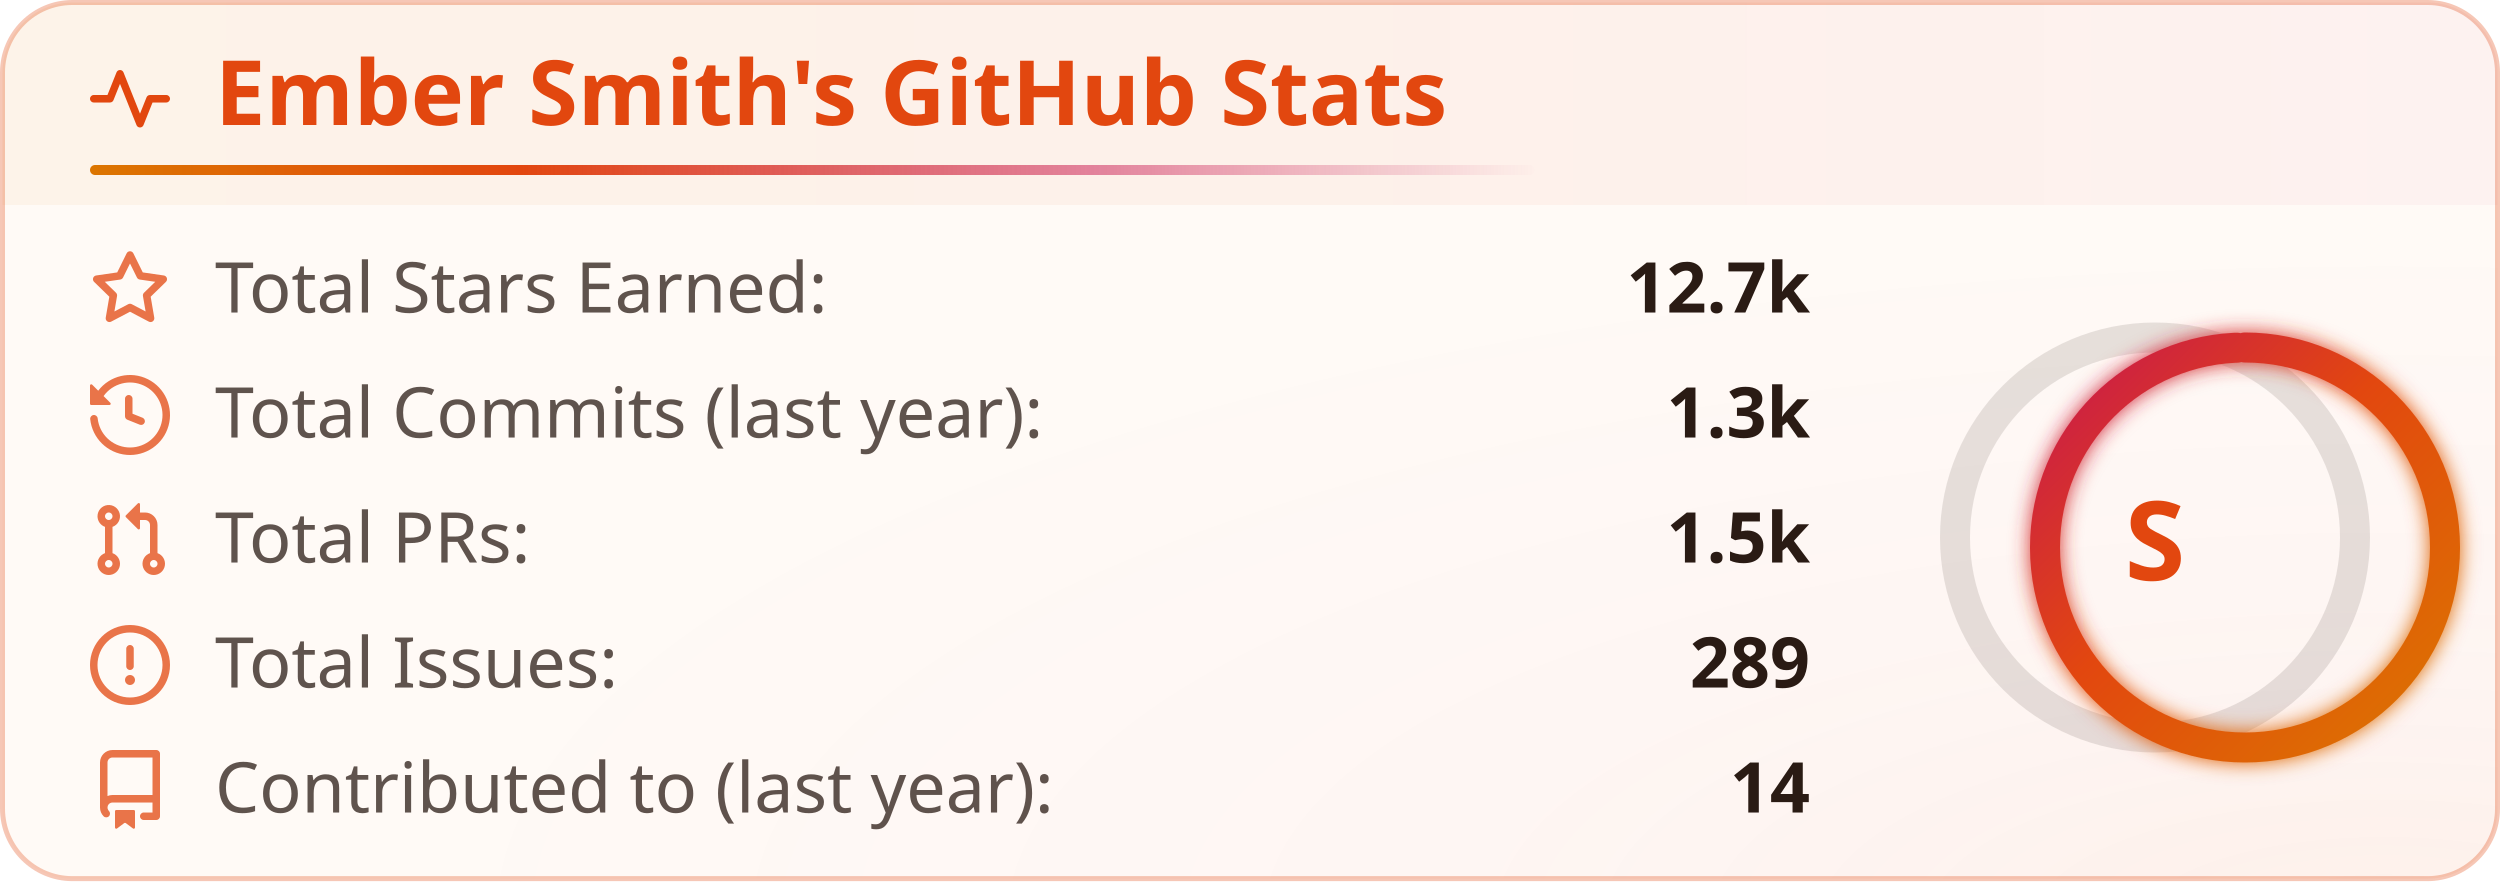
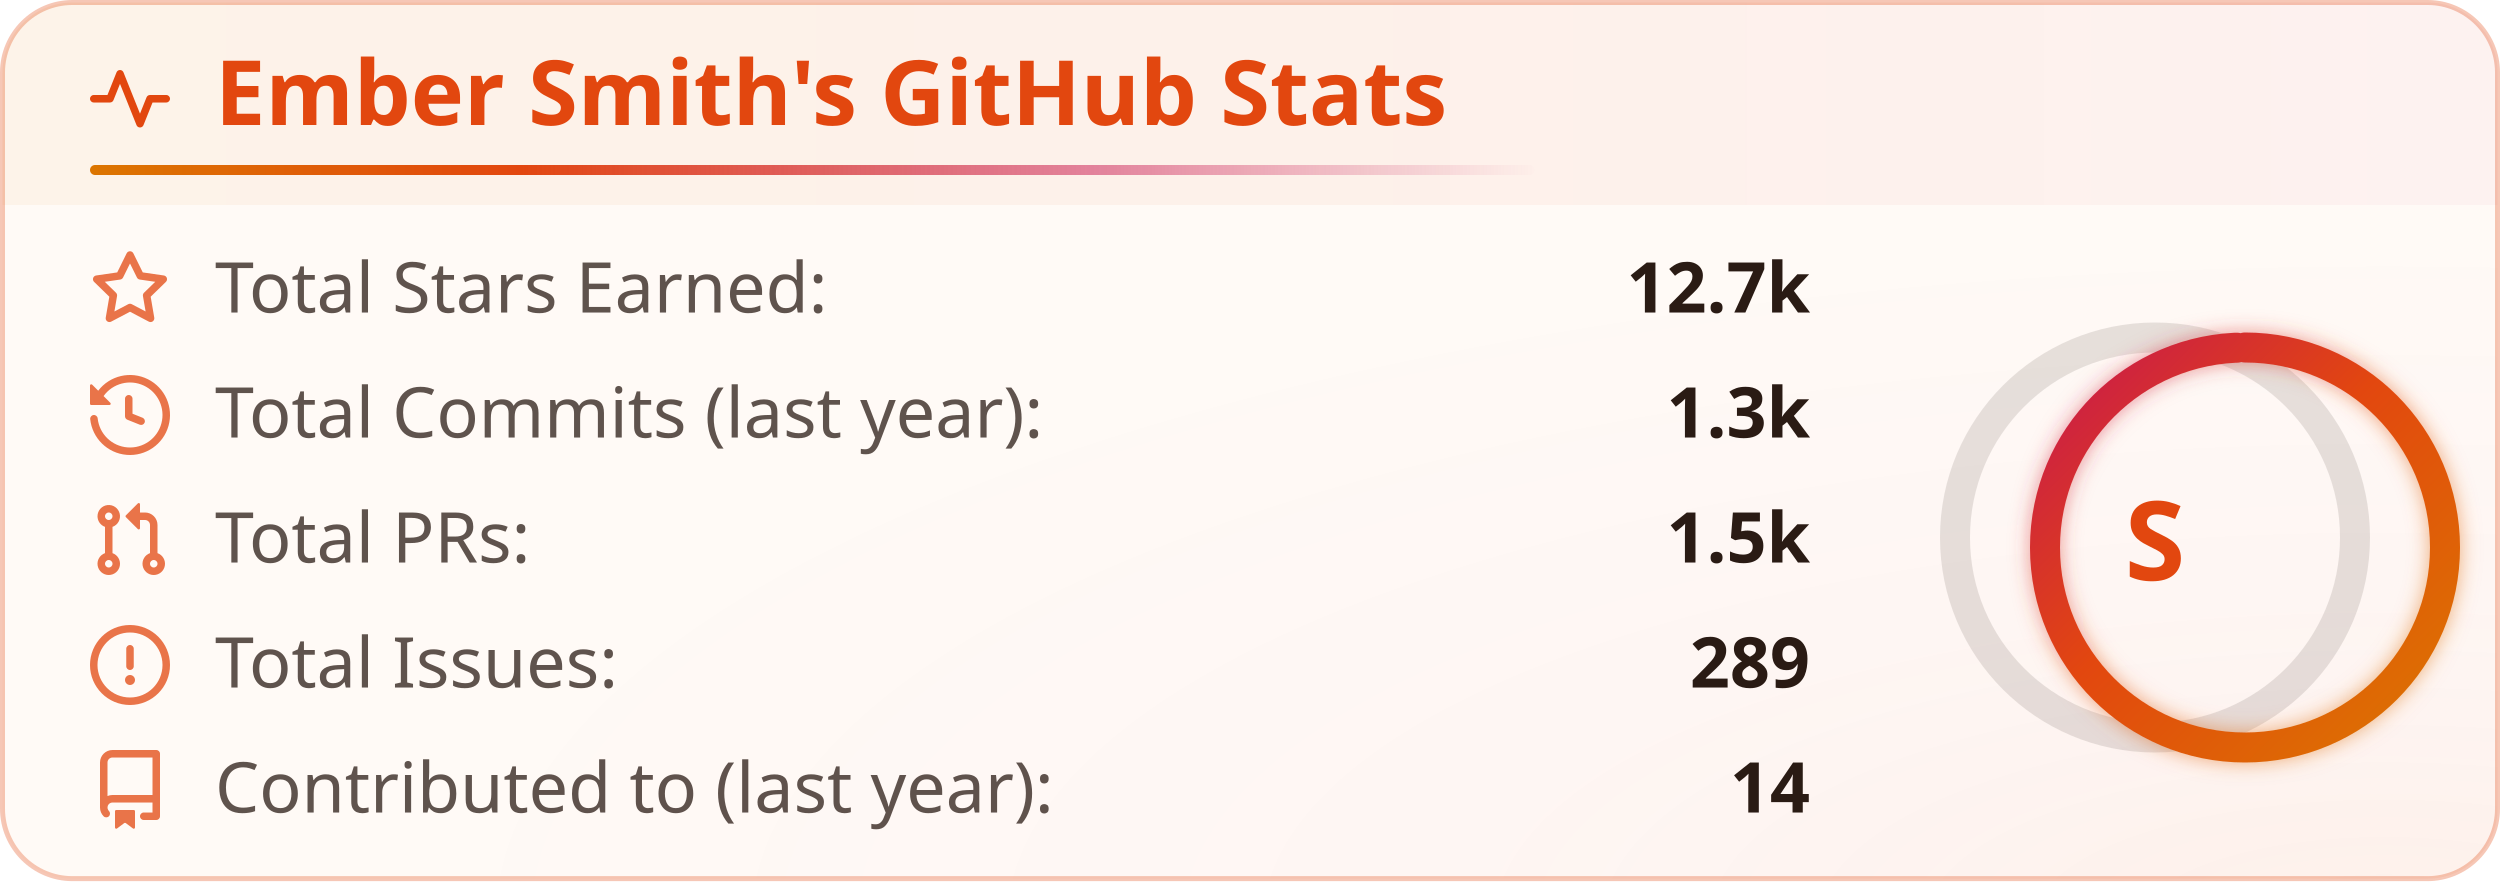
<svg xmlns="http://www.w3.org/2000/svg" width="500" height="177" viewBox="0 0 500 177" fill="none" role="img" aria-labelledby="title-id desc-id">
  <style>
    .header {
      font: 600 18px 'Segoe UI', Ubuntu, "Helvetica Neue", Sans-Serif;
      fill: #e2470f;
      animation: fadeInAnimation 0.8s ease-in-out backwards;
    }
    /* The icon reads against the title rather than with it, so it keeps its own color. */
    .title-icon {
      fill: #e2470f;
      animation: fadeInAnimation 0.8s ease-in-out backwards;
    }
    .title-accent {
      transform-box: fill-box;
      transform-origin: left center;
      animation: trailAnimation 0.9s cubic-bezier(0.2, 0.7, 0.2, 1) 0.2s backwards;
    }
    @supports(-moz-appearance: auto) {
      /* Selector detects Firefox */
      .header {
        font-size: 15.5px;
      }
    }
    .stat {
      font: 400 14px 'Segoe UI', Ubuntu, "Helvetica Neue", Sans-Serif;
      fill: #2a1b14;
      font-variant-numeric: tabular-nums;
    }
    @supports(-moz-appearance: auto) {
      /* Selector detects Firefox */
      .stat {
        font-size: 12px;
      }
    }
    .stagger {
      animation: fadeInAnimation 0.3s ease-in-out backwards;
    }
    .rank-text {
      font: 700 22px 'Segoe UI', Ubuntu, "Helvetica Neue", Sans-Serif;
      fill: #e2470f;
      transform: translate(-5px, 5px);
      animation: scaleInAnimation 0.3s ease-in-out backwards;
    }
    .rank-percentile-header {
      font-size: 14px;
    }
    .rank-percentile-text {
      font-size: 16px;
    }
    /* Labels recede so that the values read first. */
    .not_bold {
      font-weight: 400;
      opacity: 0.75;
    }
    .bold {
      font-weight: 600;
    }
    .icon {
      fill: #e2470f;
      opacity: 0.75;
      display: block;
    }
    .rank-circle-rim {
      stroke: #2a1b14;
      fill: none;
      stroke-width: 6;
      opacity: 0.12;
    }
    .rank-circle {
      stroke: url(#heat-ring);
      stroke-dasharray: 251.327;
      fill: none;
      stroke-width: 6;
      stroke-linecap: round;
      opacity: 1;
      transform-origin: -10px 8px;
      transform: rotate(-90deg);
      stroke-dashoffset: 1.612;
      animation: rankAnimation 0.8s backwards ease-in-out;
    }
    @keyframes rankAnimation {
      from {
        stroke-dashoffset: 251.327;
      }
      to {
        stroke-dashoffset: 1.612;
      }
    }
    /* A spark burns out at the top of its rise, so its resting frame is unlit. */
    .spark {
      fill: #dc7600;
      opacity: 0;
      animation: sparkAnimation 3.4s ease-out 3 backwards;
    }
    @keyframes sparkAnimation {
      0% {
        opacity: 0;
        transform: translateY(0);
      }
      15% {
        opacity: 1;
      }
      100% {
        opacity: 0;
        transform: translateY(-56px);
      }
    }
    /* Animations */
    @keyframes scaleInAnimation {
      from {
        transform: translate(-5px, 5px) scale(0);
      }
      to {
        transform: translate(-5px, 5px) scale(1);
      }
    }
    @keyframes fadeInAnimation {
      from {
        opacity: 0;
      }
      to {
        opacity: 1;
      }
    }
    @keyframes trailAnimation {
      from {
        transform: scaleX(0);
      }
    }
    @media (prefers-reduced-motion: reduce) {
      * {
        animation-duration: 0s !important;
        animation-delay: 0s !important;
      }
    }
  </style>
  <defs>
    <linearGradient id="heat" x1="0" y1="0" x2="1" y2="0">
      <stop offset="0" class="heat-0" stop-color="#dc7600" />
      <stop offset="0.55" class="heat-1" stop-color="#e2470f" />
      <stop offset="1" class="heat-2" stop-color="#c8174f" />
    </linearGradient>
    <linearGradient id="heat-ring" x1="0" y1="1" x2="1" y2="0">
      <stop offset="0" class="heat-0" stop-color="#dc7600" />
      <stop offset="0.55" class="heat-1" stop-color="#e2470f" />
      <stop offset="1" class="heat-2" stop-color="#c8174f" />
    </linearGradient>
    <linearGradient id="heat-trail" x1="0" y1="0" x2="1" y2="0">
      <stop offset="0" class="heat-0" stop-color="#dc7600" />
      <stop offset="0.3" class="heat-1" stop-color="#e2470f" />
      <stop offset="0.7" class="heat-2" stop-color="#c8174f" stop-opacity="0.5" />
      <stop offset="1" class="heat-2" stop-color="#c8174f" stop-opacity="0" />
    </linearGradient>
    <linearGradient id="heat-band" x1="0" y1="0" x2="1" y2="0">
      <stop offset="0" class="band-0" stop-color="#dc7600" stop-opacity="0.05" />
      <stop offset="0.55" class="band-1" stop-color="#e2470f" stop-opacity="0.05" />
      <stop offset="1" class="band-2" stop-color="#c8174f" stop-opacity="0.035" />
    </linearGradient>
    <radialGradient id="heat-glow" cx="0.95" cy="1.05" r="0.8">
      <stop offset="0" class="glow-core" stop-color="#e2470f" stop-opacity="0.05" />
      <stop offset="0.45" class="glow-edge" stop-color="#c8174f" stop-opacity="0.017" />
      <stop offset="1" class="heat-2" stop-color="#c8174f" stop-opacity="0" />
    </radialGradient>
    <filter id="heat-bloom" x="-50%" y="-50%" width="200%" height="200%">
      <feGaussianBlur stdDeviation="2" />
+       <feComponentTransfer>
+         <feFuncA type="linear" slope="0.5" />
+       </feComponentTransfer>
    </filter>
  </defs>
  <rect data-testid="card-bg" class="card-bg" x="0.5" y="0.5" rx="14" height="99%" width="499" stroke="#e2470f4d" fill="#fffaf6" stroke-opacity="1" />
  <rect data-testid="card-glow" x="0.5" y="0.5" rx="14" height="99%" width="499" fill="url(#heat-glow)" />
  <path data-testid="title-band" d="M0.5 14.5a14 14 0 0 1 14 -14h471a14 14 0 0 1 14 14v26.5h-499z" fill="url(#heat-band)" />
  <g data-testid="card-title" transform="translate(18, 25)">
    <g>
      <svg class="title-icon" x="0" y="-13" viewBox="0 0 16 16" version="1.1" width="16" height="16">
        <path d="M6 2c.306 0 .582.187.696.471L10 10.731l1.304-3.26A.751.751 0 0 1 12 7h3.25a.75.75 0 0 1 0 1.5h-2.742l-1.812 4.529a.751.751 0 0 1-1.392 0L6 4.769l-1.304 3.26A.751.751 0 0 1 4 8.5H.75a.75.75 0 0 1 0-1.5h2.742l1.812-4.529A.751.751 0 0 1 6 2Z" />
      </svg>
    </g>
    <g transform="translate(25, 0)">
      <text x="0" y="0" class="header" data-testid="header">Ember Smith's GitHub Stats</text>
    </g>
    <rect data-testid="title-accent" class="title-accent" x="0" y="8" width="288.9" height="2" rx="1" fill="url(#heat-trail)" />
  </g>
  <g data-testid="main-card-body" transform="translate(0, 50)">
    <g data-testid="rank-circle" transform="translate(441, 49.5)">
      <circle class="rank-circle-rim" cx="-10" cy="8" r="40" />
      <circle data-testid="rank-glow" class="rank-circle" cx="-10" cy="8" r="40" filter="url(#heat-bloom)" />
      <circle data-testid="rank-ring" class="rank-circle" cx="-10" cy="8" r="40" />
      <g class="rank-text">
        <text x="-5" alignment-baseline="central" dominant-baseline="central" text-anchor="middle" y="3" data-testid="level-rank-icon">S</text>
      </g>
      <circle class="spark" cx="-36" cy="42" r="1.7" style="animation-delay: 0s" />
      <circle class="spark" cx="-20" cy="48" r="1.7" style="animation-delay: 1.1s" />
      <circle class="spark" cx="-6" cy="44" r="1.7" style="animation-delay: 2.2s" />
      <circle class="spark" cx="8" cy="50" r="1.7" style="animation-delay: 0.6s" />
      <circle class="spark" cx="20" cy="40" r="1.7" style="animation-delay: 1.7s" />
    </g>
    <svg x="0" y="0">
      <g>
        <g class="stagger" style="animation-delay: 120ms" transform="translate(18, 0)">
          <svg data-testid="icon" class="icon" viewBox="0 0 16 16" version="1.1" width="16" height="16">
            <path fill-rule="evenodd" d="M8 .25a.75.75 0 01.673.418l1.882 3.815 4.21.612a.75.75 0 01.416 1.279l-3.046 2.97.719 4.192a.75.75 0 01-1.088.791L8 12.347l-3.766 1.98a.75.75 0 01-1.088-.79l.72-4.194L.818 6.374a.75.75 0 01.416-1.28l4.21-.611L7.327.668A.75.75 0 018 .25zm0 2.445L6.615 5.5a.75.75 0 01-.564.41l-3.097.45 2.24 2.184a.75.75 0 01.216.664l-.528 3.084 2.769-1.456a.75.75 0 01.698 0l2.77 1.456-.53-3.084a.75.75 0 01.216-.664l2.24-2.183-3.096-.45a.75.75 0 01-.564-.41L8 2.694v.001z" />
          </svg>
          <text class="stat not_bold" x="25" y="12.5">Total Stars Earned:</text>
          <text class="stat bold" x="344" text-anchor="end" y="12.5" data-testid="stars">12.7k</text>
        </g>
      </g>
      <g transform="translate(0, 25)">
        <g class="stagger" style="animation-delay: 160ms" transform="translate(18, 0)">
          <svg data-testid="icon" class="icon" viewBox="0 0 16 16" version="1.1" width="16" height="16">
            <path fill-rule="evenodd" d="M1.643 3.143L.427 1.927A.25.25 0 000 2.104V5.75c0 .138.112.25.25.25h3.646a.25.25 0 00.177-.427L2.715 4.215a6.5 6.5 0 11-1.18 4.458.75.75 0 10-1.493.154 8.001 8.001 0 101.6-5.684zM7.75 4a.75.75 0 01.75.75v2.992l2.028.812a.75.75 0 01-.557 1.392l-2.5-1A.75.75 0 017 8.25v-3.5A.75.75 0 017.75 4z" />
          </svg>
          <text class="stat not_bold" x="25" y="12.5">Total Commits (last year):</text>
          <text class="stat bold" x="344" text-anchor="end" y="12.5" data-testid="commits">1.3k</text>
        </g>
      </g>
      <g transform="translate(0, 50)">
        <g class="stagger" style="animation-delay: 200ms" transform="translate(18, 0)">
          <svg data-testid="icon" class="icon" viewBox="0 0 16 16" version="1.1" width="16" height="16">
            <path fill-rule="evenodd" d="M7.177 3.073L9.573.677A.25.25 0 0110 .854v4.792a.25.25 0 01-.427.177L7.177 3.427a.25.25 0 010-.354zM3.75 2.5a.75.75 0 100 1.5.75.75 0 000-1.5zm-2.25.75a2.25 2.25 0 113 2.122v5.256a2.251 2.251 0 11-1.5 0V5.372A2.25 2.25 0 011.5 3.25zM11 2.5h-1V4h1a1 1 0 011 1v5.628a2.251 2.251 0 101.5 0V5A2.5 2.5 0 0011 2.5zm1 10.25a.75.75 0 111.5 0 .75.75 0 01-1.5 0zM3.75 12a.75.75 0 100 1.5.75.75 0 000-1.5z" />
          </svg>
          <text class="stat not_bold" x="25" y="12.5">Total PRs:</text>
          <text class="stat bold" x="344" text-anchor="end" y="12.5" data-testid="prs">1.5k</text>
        </g>
      </g>
      <g transform="translate(0, 75)">
        <g class="stagger" style="animation-delay: 240ms" transform="translate(18, 0)">
          <svg data-testid="icon" class="icon" viewBox="0 0 16 16" version="1.1" width="16" height="16">
            <path fill-rule="evenodd" d="M8 1.5a6.5 6.5 0 100 13 6.5 6.5 0 000-13zM0 8a8 8 0 1116 0A8 8 0 010 8zm9 3a1 1 0 11-2 0 1 1 0 012 0zm-.25-6.25a.75.75 0 00-1.5 0v3.5a.75.75 0 001.5 0v-3.5z" />
          </svg>
          <text class="stat not_bold" x="25" y="12.5">Total Issues:</text>
          <text class="stat bold" x="344" text-anchor="end" y="12.5" data-testid="issues">289</text>
        </g>
      </g>
      <g transform="translate(0, 100)">
        <g class="stagger" style="animation-delay: 280ms" transform="translate(18, 0)">
          <svg data-testid="icon" class="icon" viewBox="0 0 16 16" version="1.1" width="16" height="16">
            <path fill-rule="evenodd" d="M2 2.5A2.5 2.5 0 014.5 0h8.75a.75.75 0 01.75.75v12.5a.75.75 0 01-.75.75h-2.5a.75.75 0 110-1.5h1.75v-2h-8a1 1 0 00-.714 1.7.75.75 0 01-1.072 1.05A2.495 2.495 0 012 11.5v-9zm10.5-1V9h-8c-.356 0-.694.074-1 .208V2.5a1 1 0 011-1h8zM5 12.25v3.25a.25.25 0 00.4.2l1.45-1.087a.25.25 0 01.3 0L8.6 15.7a.25.25 0 00.4-.2v-3.25a.25.25 0 00-.25-.25h-3.5a.25.25 0 00-.25.25z" />
          </svg>
          <text class="stat not_bold" x="25" y="12.5">Contributed to (last year):</text>
          <text class="stat bold" x="344" text-anchor="end" y="12.5" data-testid="contributed_to">14</text>
        </g>
      </g>
    </svg>
  </g>
</svg>
